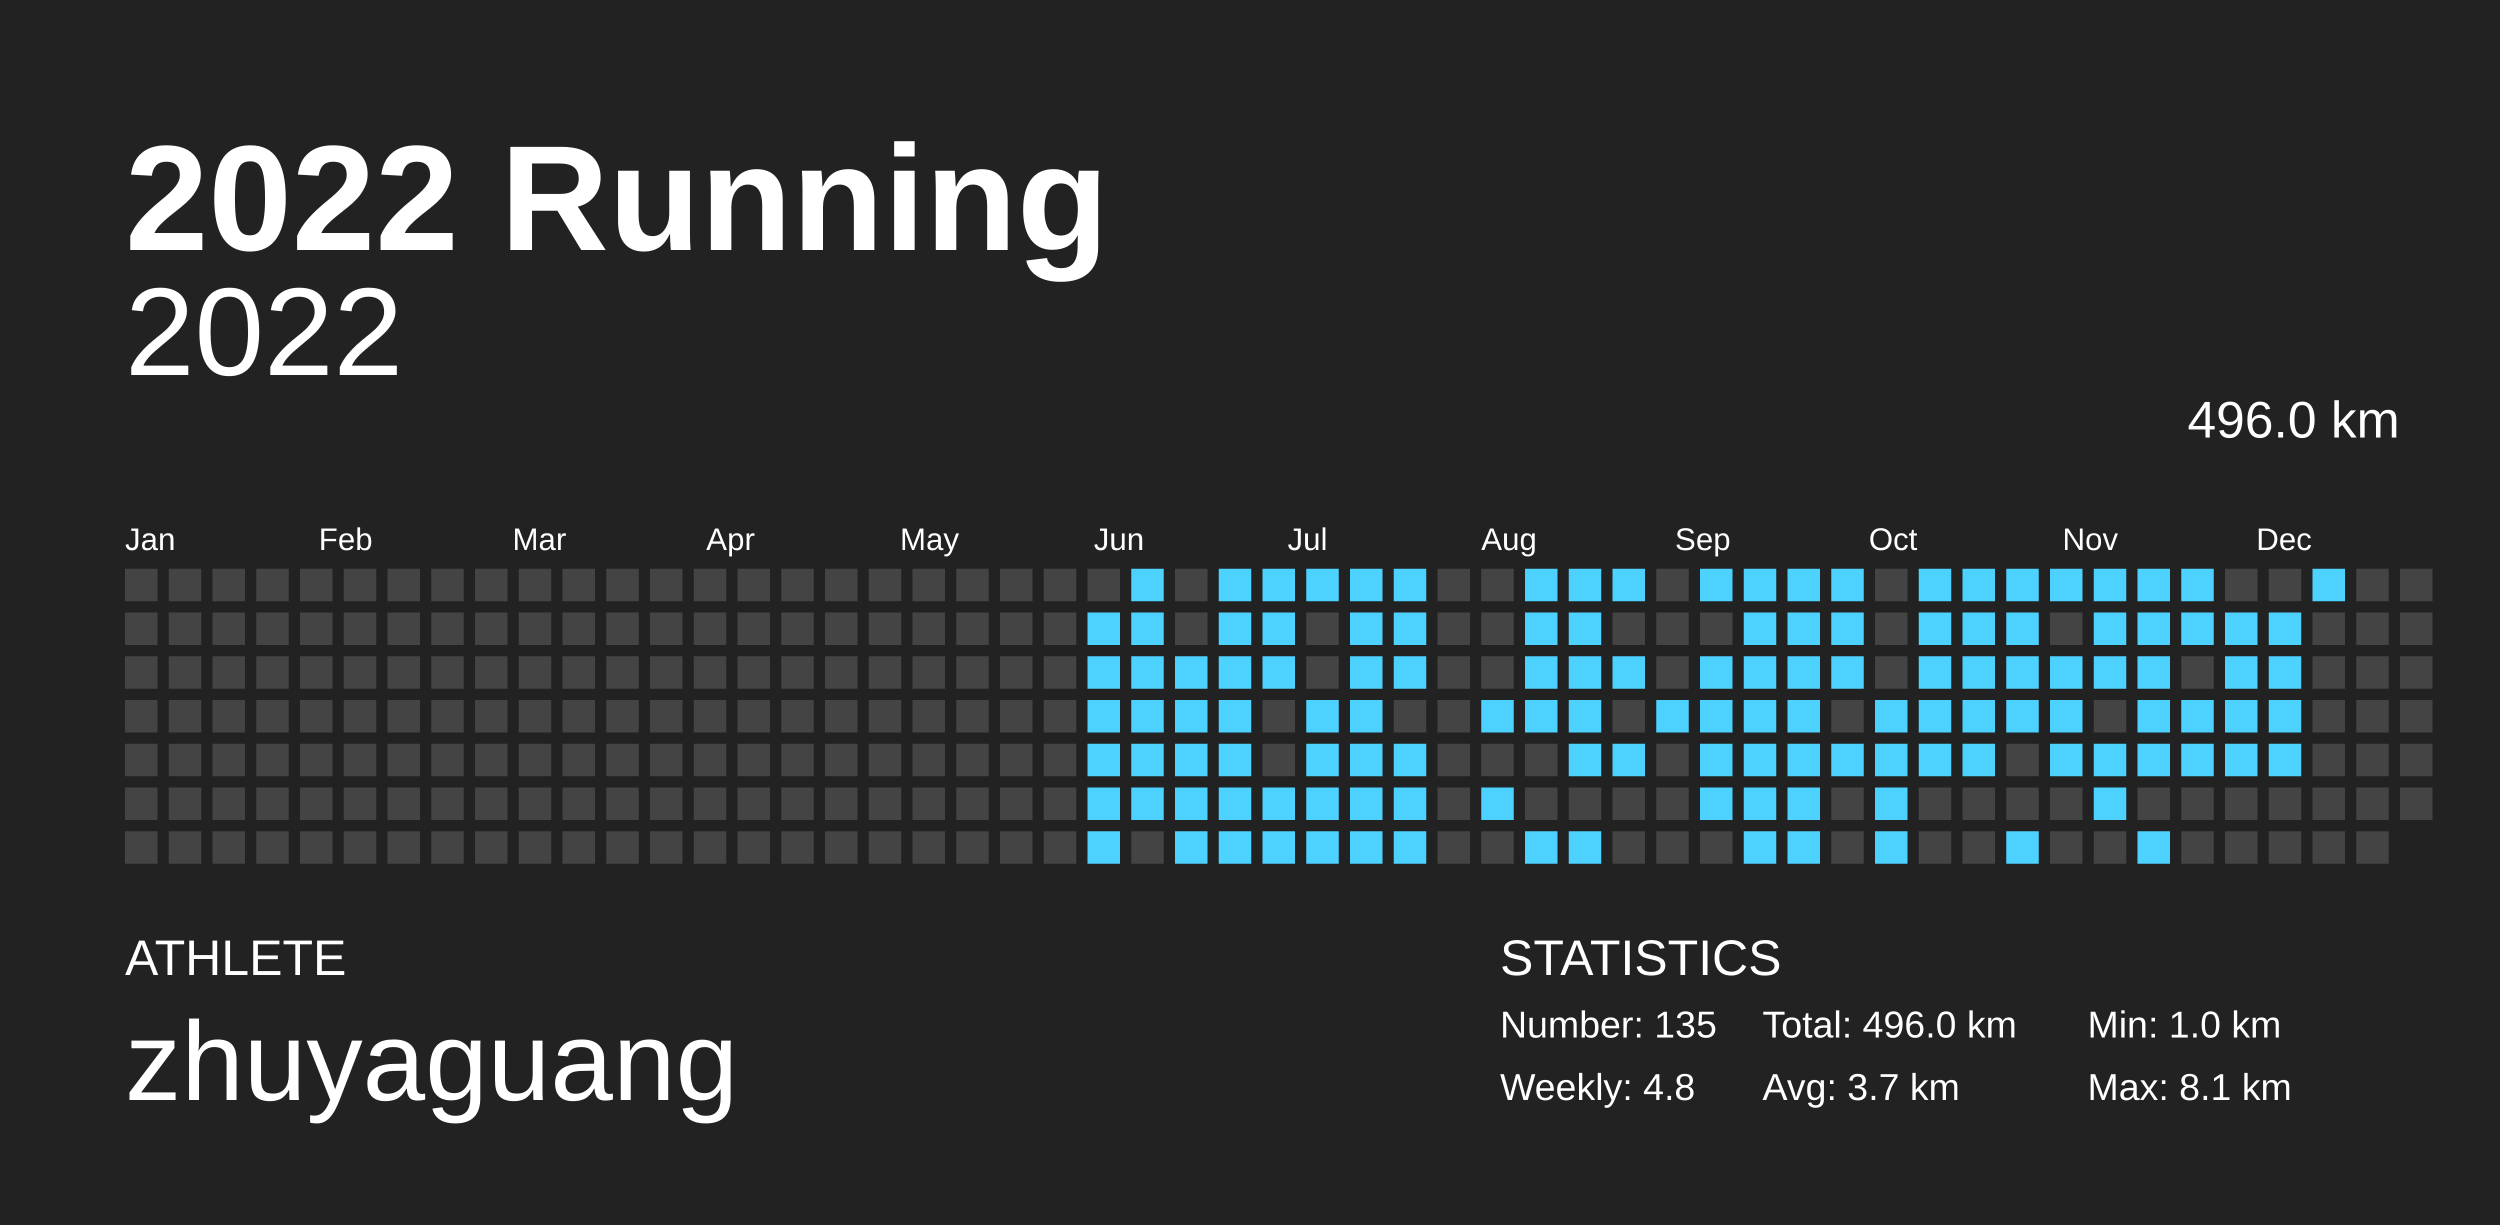
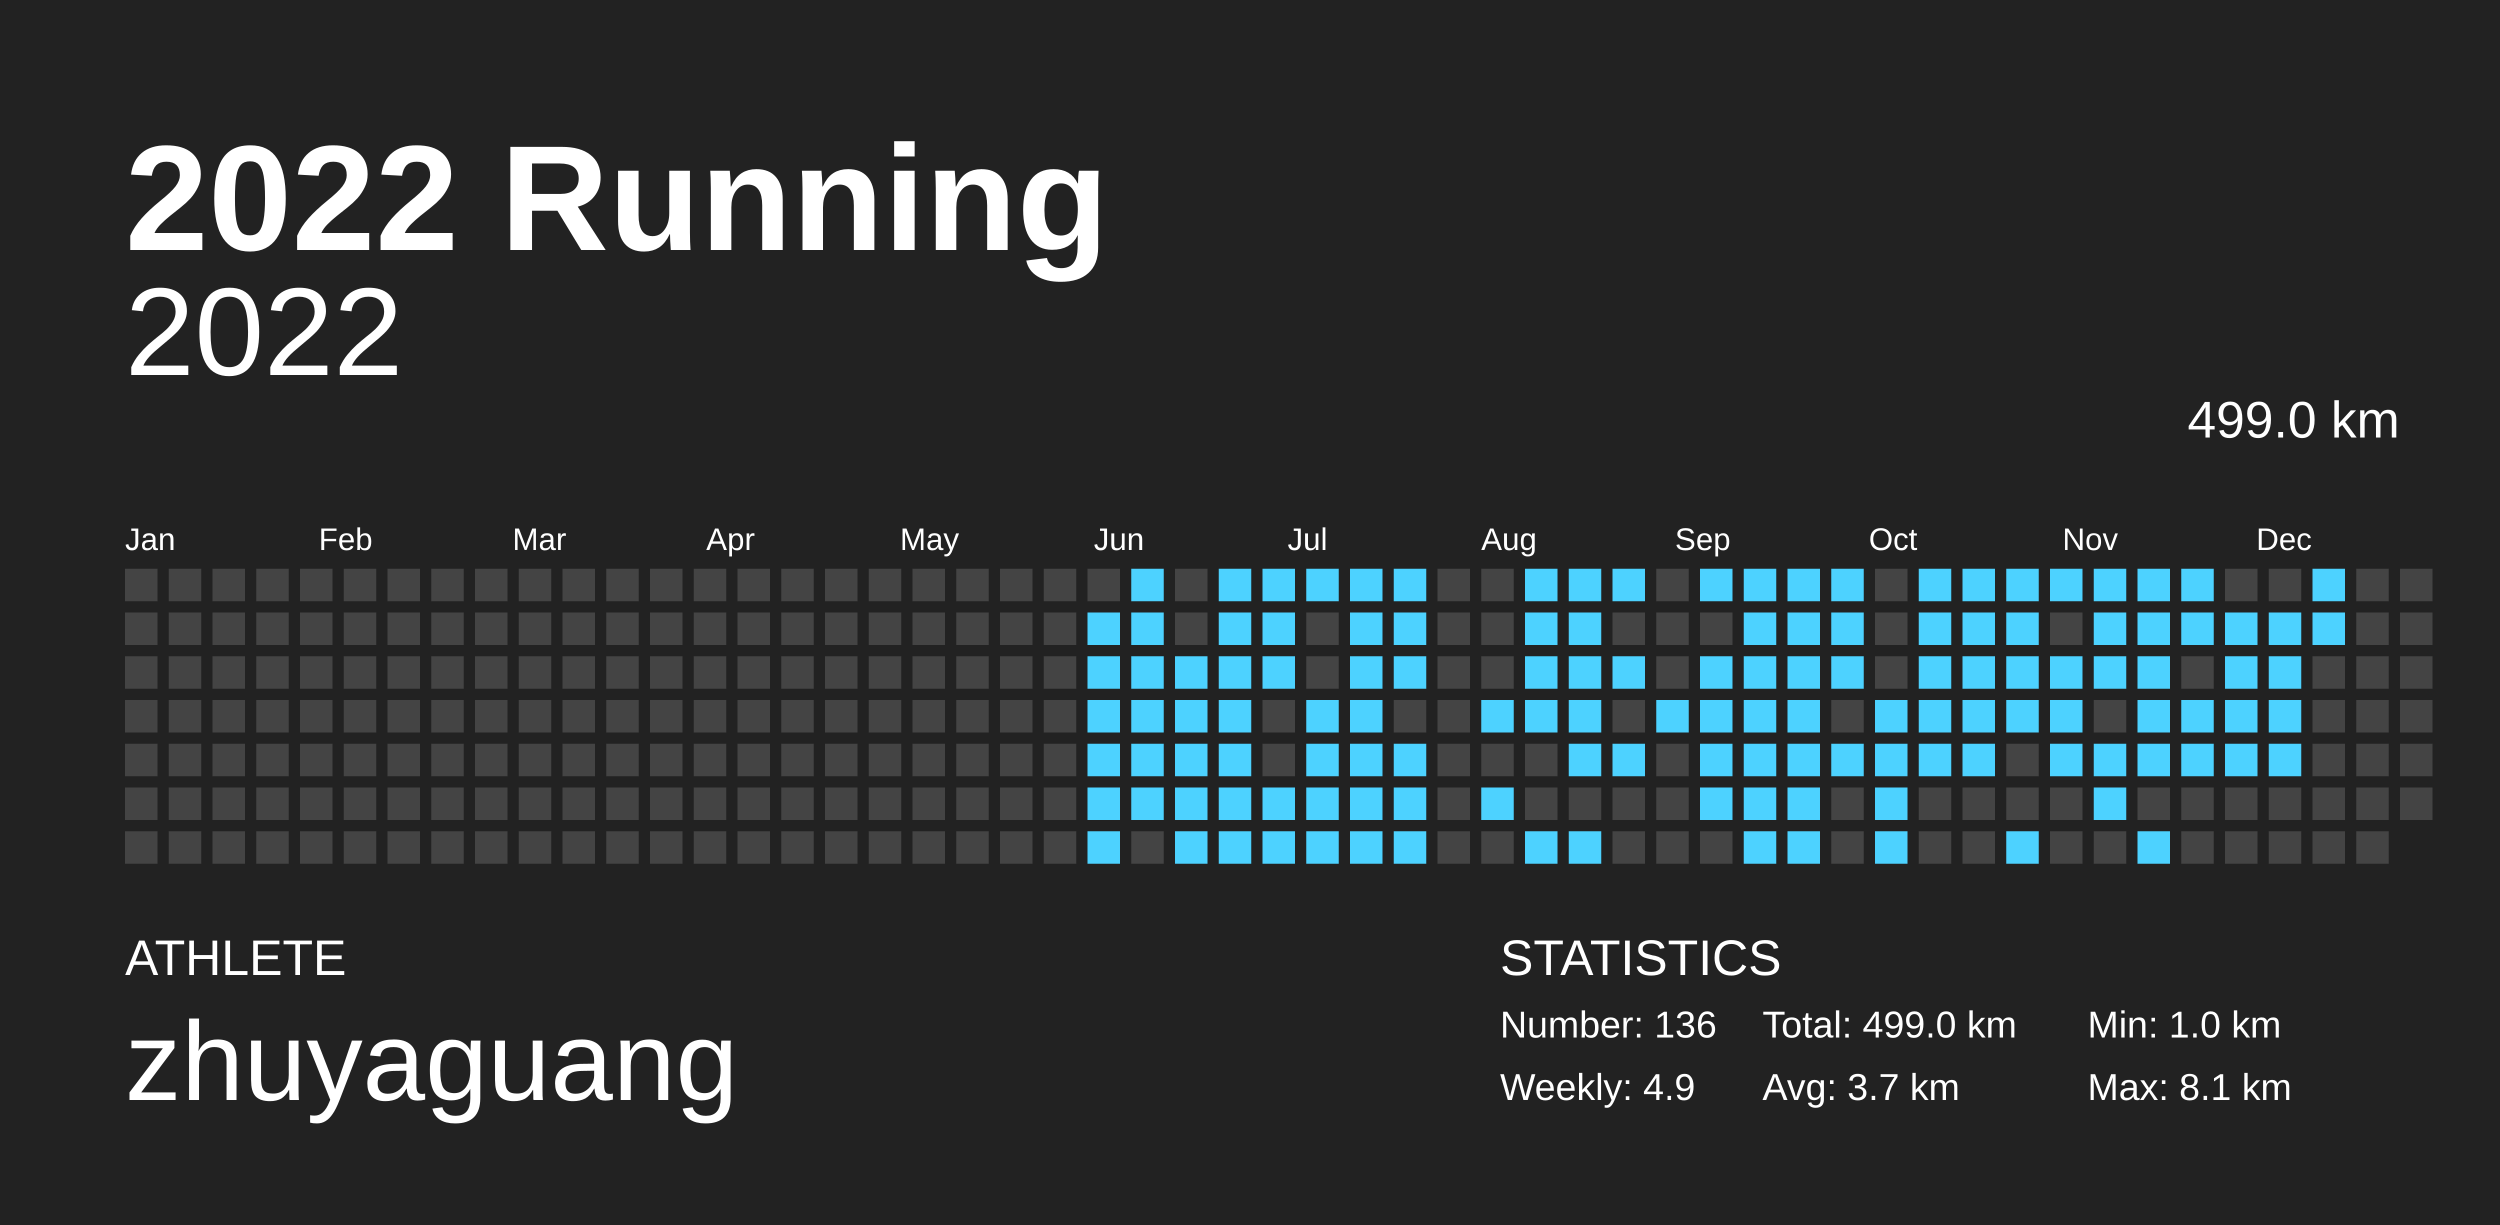
<svg xmlns="http://www.w3.org/2000/svg" baseProfile="full" height="98mm" version="1.1" viewBox="0,0,200,98" width="200mm">
  <defs />
  <rect fill="#222222" height="98" width="200" x="0" y="0" />
  <text fill="#FFFFFF" style="font-size:12px; font-family:Arial; font-weight:bold;" x="10" y="20">2022 Running</text>
  <text fill="#FFFFFF" style="font-size:4px; font-family:Arial" x="10" y="78">ATHLETE</text>
  <text fill="#FFFFFF" style="font-size:9px; font-family:Arial" x="10" y="88">zhuyaguang</text>
  <text fill="#FFFFFF" style="font-size:4px; font-family:Arial" x="120" y="78">STATISTICS</text>
-   <text fill="#FFFFFF" style="font-size:3px; font-family:Arial" x="120" y="83">Number: 135</text>
-   <text fill="#FFFFFF" style="font-size:3px; font-family:Arial" x="120" y="88">Weekly: 4.8</text>
-   <text fill="#FFFFFF" style="font-size:3px; font-family:Arial" x="141" y="83">Total: 496.0 km</text>
+   <text fill="#FFFFFF" style="font-size:3px; font-family:Arial" x="120" y="83">Number: 136</text>
+   <text fill="#FFFFFF" style="font-size:3px; font-family:Arial" x="120" y="88">Weekly: 4.9</text>
+   <text fill="#FFFFFF" style="font-size:3px; font-family:Arial" x="141" y="83">Total: 499.0 km</text>
  <text fill="#FFFFFF" style="font-size:3px; font-family:Arial" x="141" y="88">Avg: 3.7 km</text>
  <text fill="#FFFFFF" style="font-size:3px; font-family:Arial" x="167" y="83">Min: 1.0 km</text>
  <text fill="#FFFFFF" style="font-size:3px; font-family:Arial" x="167" y="88">Max: 8.1 km</text>
  <text alignment-baseline="hanging" fill="#FFFFFF" style="font-size:10.0px; font-family:Arial;" x="10" y="30">2022</text>
-   <text alignment-baseline="hanging" fill="#FFFFFF" style="font-size:4.125px; font-family:Arial;" x="175" y="35">496.0 km</text>
+   <text alignment-baseline="hanging" fill="#FFFFFF" style="font-size:4.125px; font-family:Arial;" x="175" y="35">499.0 km</text>
  <text fill="#FFFFFF" style="font-size:2.5px; font-family:Arial" x="10.0" y="44">Jan</text>
  <text fill="#FFFFFF" style="font-size:2.5px; font-family:Arial" x="25.5" y="44">Feb</text>
  <text fill="#FFFFFF" style="font-size:2.5px; font-family:Arial" x="41.0" y="44">Mar</text>
  <text fill="#FFFFFF" style="font-size:2.5px; font-family:Arial" x="56.5" y="44">Apr</text>
  <text fill="#FFFFFF" style="font-size:2.5px; font-family:Arial" x="72.0" y="44">May</text>
  <text fill="#FFFFFF" style="font-size:2.5px; font-family:Arial" x="87.5" y="44">Jun</text>
  <text fill="#FFFFFF" style="font-size:2.5px; font-family:Arial" x="103.0" y="44">Jul</text>
  <text fill="#FFFFFF" style="font-size:2.5px; font-family:Arial" x="118.5" y="44">Aug</text>
  <text fill="#FFFFFF" style="font-size:2.5px; font-family:Arial" x="134.0" y="44">Sep</text>
  <text fill="#FFFFFF" style="font-size:2.5px; font-family:Arial" x="149.5" y="44">Oct</text>
  <text fill="#FFFFFF" style="font-size:2.5px; font-family:Arial" x="165.0" y="44">Nov</text>
  <text fill="#FFFFFF" style="font-size:2.5px; font-family:Arial" x="180.5" y="44">Dec</text>
  <rect fill="#444444" height="2.6" width="2.6" x="10.0" y="45.5" />
  <rect fill="#444444" height="2.6" width="2.6" x="10.0" y="49.0" />
  <rect fill="#444444" height="2.6" width="2.6" x="10.0" y="52.5" />
  <rect fill="#444444" height="2.6" width="2.6" x="10.0" y="56.0" />
  <rect fill="#444444" height="2.6" width="2.6" x="10.0" y="59.5" />
  <rect fill="#444444" height="2.6" width="2.6" x="10.0" y="63.0" />
  <rect fill="#444444" height="2.6" width="2.6" x="10.0" y="66.5" />
  <rect fill="#444444" height="2.6" width="2.6" x="13.5" y="45.5" />
  <rect fill="#444444" height="2.6" width="2.6" x="13.5" y="49.0" />
  <rect fill="#444444" height="2.6" width="2.6" x="13.5" y="52.5" />
  <rect fill="#444444" height="2.6" width="2.6" x="13.5" y="56.0" />
  <rect fill="#444444" height="2.6" width="2.6" x="13.5" y="59.5" />
  <rect fill="#444444" height="2.6" width="2.6" x="13.5" y="63.0" />
  <rect fill="#444444" height="2.6" width="2.6" x="13.5" y="66.5" />
  <rect fill="#444444" height="2.6" width="2.6" x="17.0" y="45.5" />
  <rect fill="#444444" height="2.6" width="2.6" x="17.0" y="49.0" />
  <rect fill="#444444" height="2.6" width="2.6" x="17.0" y="52.5" />
  <rect fill="#444444" height="2.6" width="2.6" x="17.0" y="56.0" />
  <rect fill="#444444" height="2.6" width="2.6" x="17.0" y="59.5" />
  <rect fill="#444444" height="2.6" width="2.6" x="17.0" y="63.0" />
  <rect fill="#444444" height="2.6" width="2.6" x="17.0" y="66.5" />
  <rect fill="#444444" height="2.6" width="2.6" x="20.5" y="45.5" />
  <rect fill="#444444" height="2.6" width="2.6" x="20.5" y="49.0" />
  <rect fill="#444444" height="2.6" width="2.6" x="20.5" y="52.5" />
  <rect fill="#444444" height="2.6" width="2.6" x="20.5" y="56.0" />
  <rect fill="#444444" height="2.6" width="2.6" x="20.5" y="59.5" />
  <rect fill="#444444" height="2.6" width="2.6" x="20.5" y="63.0" />
  <rect fill="#444444" height="2.6" width="2.6" x="20.5" y="66.5" />
  <rect fill="#444444" height="2.6" width="2.6" x="24.0" y="45.5" />
  <rect fill="#444444" height="2.6" width="2.6" x="24.0" y="49.0" />
  <rect fill="#444444" height="2.6" width="2.6" x="24.0" y="52.5" />
  <rect fill="#444444" height="2.6" width="2.6" x="24.0" y="56.0" />
  <rect fill="#444444" height="2.6" width="2.6" x="24.0" y="59.5" />
  <rect fill="#444444" height="2.6" width="2.6" x="24.0" y="63.0" />
  <rect fill="#444444" height="2.6" width="2.6" x="24.0" y="66.5" />
  <rect fill="#444444" height="2.6" width="2.6" x="27.5" y="45.5" />
  <rect fill="#444444" height="2.6" width="2.6" x="27.5" y="49.0" />
  <rect fill="#444444" height="2.6" width="2.6" x="27.5" y="52.5" />
  <rect fill="#444444" height="2.6" width="2.6" x="27.5" y="56.0" />
  <rect fill="#444444" height="2.6" width="2.6" x="27.5" y="59.5" />
  <rect fill="#444444" height="2.6" width="2.6" x="27.5" y="63.0" />
  <rect fill="#444444" height="2.6" width="2.6" x="27.5" y="66.5" />
  <rect fill="#444444" height="2.6" width="2.6" x="31.0" y="45.5" />
  <rect fill="#444444" height="2.6" width="2.6" x="31.0" y="49.0" />
  <rect fill="#444444" height="2.6" width="2.6" x="31.0" y="52.5" />
  <rect fill="#444444" height="2.6" width="2.6" x="31.0" y="56.0" />
  <rect fill="#444444" height="2.6" width="2.6" x="31.0" y="59.5" />
  <rect fill="#444444" height="2.6" width="2.6" x="31.0" y="63.0" />
  <rect fill="#444444" height="2.6" width="2.6" x="31.0" y="66.5" />
  <rect fill="#444444" height="2.6" width="2.6" x="34.5" y="45.5" />
  <rect fill="#444444" height="2.6" width="2.6" x="34.5" y="49.0" />
  <rect fill="#444444" height="2.6" width="2.6" x="34.5" y="52.5" />
  <rect fill="#444444" height="2.6" width="2.6" x="34.5" y="56.0" />
  <rect fill="#444444" height="2.6" width="2.6" x="34.5" y="59.5" />
  <rect fill="#444444" height="2.6" width="2.6" x="34.5" y="63.0" />
  <rect fill="#444444" height="2.6" width="2.6" x="34.5" y="66.5" />
  <rect fill="#444444" height="2.6" width="2.6" x="38.0" y="45.5" />
  <rect fill="#444444" height="2.6" width="2.6" x="38.0" y="49.0" />
  <rect fill="#444444" height="2.6" width="2.6" x="38.0" y="52.5" />
  <rect fill="#444444" height="2.6" width="2.6" x="38.0" y="56.0" />
  <rect fill="#444444" height="2.6" width="2.6" x="38.0" y="59.5" />
  <rect fill="#444444" height="2.6" width="2.6" x="38.0" y="63.0" />
  <rect fill="#444444" height="2.6" width="2.6" x="38.0" y="66.5" />
  <rect fill="#444444" height="2.6" width="2.6" x="41.5" y="45.5" />
  <rect fill="#444444" height="2.6" width="2.6" x="41.5" y="49.0" />
  <rect fill="#444444" height="2.6" width="2.6" x="41.5" y="52.5" />
  <rect fill="#444444" height="2.6" width="2.6" x="41.5" y="56.0" />
  <rect fill="#444444" height="2.6" width="2.6" x="41.5" y="59.5" />
  <rect fill="#444444" height="2.6" width="2.6" x="41.5" y="63.0" />
  <rect fill="#444444" height="2.6" width="2.6" x="41.5" y="66.5" />
  <rect fill="#444444" height="2.6" width="2.6" x="45.0" y="45.5" />
  <rect fill="#444444" height="2.6" width="2.6" x="45.0" y="49.0" />
  <rect fill="#444444" height="2.6" width="2.6" x="45.0" y="52.5" />
  <rect fill="#444444" height="2.6" width="2.6" x="45.0" y="56.0" />
  <rect fill="#444444" height="2.6" width="2.6" x="45.0" y="59.5" />
  <rect fill="#444444" height="2.6" width="2.6" x="45.0" y="63.0" />
  <rect fill="#444444" height="2.6" width="2.6" x="45.0" y="66.5" />
  <rect fill="#444444" height="2.6" width="2.6" x="48.5" y="45.5" />
  <rect fill="#444444" height="2.6" width="2.6" x="48.5" y="49.0" />
  <rect fill="#444444" height="2.6" width="2.6" x="48.5" y="52.5" />
  <rect fill="#444444" height="2.6" width="2.6" x="48.5" y="56.0" />
  <rect fill="#444444" height="2.6" width="2.6" x="48.5" y="59.5" />
  <rect fill="#444444" height="2.6" width="2.6" x="48.5" y="63.0" />
  <rect fill="#444444" height="2.6" width="2.6" x="48.5" y="66.5" />
  <rect fill="#444444" height="2.6" width="2.6" x="52.0" y="45.5" />
  <rect fill="#444444" height="2.6" width="2.6" x="52.0" y="49.0" />
  <rect fill="#444444" height="2.6" width="2.6" x="52.0" y="52.5" />
  <rect fill="#444444" height="2.6" width="2.6" x="52.0" y="56.0" />
  <rect fill="#444444" height="2.6" width="2.6" x="52.0" y="59.5" />
  <rect fill="#444444" height="2.6" width="2.6" x="52.0" y="63.0" />
  <rect fill="#444444" height="2.6" width="2.6" x="52.0" y="66.5" />
  <rect fill="#444444" height="2.6" width="2.6" x="55.5" y="45.5" />
  <rect fill="#444444" height="2.6" width="2.6" x="55.5" y="49.0" />
  <rect fill="#444444" height="2.6" width="2.6" x="55.5" y="52.5" />
  <rect fill="#444444" height="2.6" width="2.6" x="55.5" y="56.0" />
  <rect fill="#444444" height="2.6" width="2.6" x="55.5" y="59.5" />
  <rect fill="#444444" height="2.6" width="2.6" x="55.5" y="63.0" />
  <rect fill="#444444" height="2.6" width="2.6" x="55.5" y="66.5" />
  <rect fill="#444444" height="2.6" width="2.6" x="59.0" y="45.5" />
  <rect fill="#444444" height="2.6" width="2.6" x="59.0" y="49.0" />
  <rect fill="#444444" height="2.6" width="2.6" x="59.0" y="52.5" />
  <rect fill="#444444" height="2.6" width="2.6" x="59.0" y="56.0" />
  <rect fill="#444444" height="2.6" width="2.6" x="59.0" y="59.5" />
  <rect fill="#444444" height="2.6" width="2.6" x="59.0" y="63.0" />
  <rect fill="#444444" height="2.6" width="2.6" x="59.0" y="66.5" />
  <rect fill="#444444" height="2.6" width="2.6" x="62.5" y="45.5" />
  <rect fill="#444444" height="2.6" width="2.6" x="62.5" y="49.0" />
  <rect fill="#444444" height="2.6" width="2.6" x="62.5" y="52.5" />
  <rect fill="#444444" height="2.6" width="2.6" x="62.5" y="56.0" />
  <rect fill="#444444" height="2.6" width="2.6" x="62.5" y="59.5" />
  <rect fill="#444444" height="2.6" width="2.6" x="62.5" y="63.0" />
  <rect fill="#444444" height="2.6" width="2.6" x="62.5" y="66.5" />
  <rect fill="#444444" height="2.6" width="2.6" x="66.0" y="45.5" />
  <rect fill="#444444" height="2.6" width="2.6" x="66.0" y="49.0" />
  <rect fill="#444444" height="2.6" width="2.6" x="66.0" y="52.5" />
  <rect fill="#444444" height="2.6" width="2.6" x="66.0" y="56.0" />
  <rect fill="#444444" height="2.6" width="2.6" x="66.0" y="59.5" />
  <rect fill="#444444" height="2.6" width="2.6" x="66.0" y="63.0" />
  <rect fill="#444444" height="2.6" width="2.6" x="66.0" y="66.5" />
  <rect fill="#444444" height="2.6" width="2.6" x="69.5" y="45.5" />
  <rect fill="#444444" height="2.6" width="2.6" x="69.5" y="49.0" />
  <rect fill="#444444" height="2.6" width="2.6" x="69.5" y="52.5" />
  <rect fill="#444444" height="2.6" width="2.6" x="69.5" y="56.0" />
  <rect fill="#444444" height="2.6" width="2.6" x="69.5" y="59.5" />
  <rect fill="#444444" height="2.6" width="2.6" x="69.5" y="63.0" />
  <rect fill="#444444" height="2.6" width="2.6" x="69.5" y="66.5" />
  <rect fill="#444444" height="2.6" width="2.6" x="73.0" y="45.5" />
  <rect fill="#444444" height="2.6" width="2.6" x="73.0" y="49.0" />
  <rect fill="#444444" height="2.6" width="2.6" x="73.0" y="52.5" />
  <rect fill="#444444" height="2.6" width="2.6" x="73.0" y="56.0" />
  <rect fill="#444444" height="2.6" width="2.6" x="73.0" y="59.5" />
  <rect fill="#444444" height="2.6" width="2.6" x="73.0" y="63.0" />
  <rect fill="#444444" height="2.6" width="2.6" x="73.0" y="66.5" />
  <rect fill="#444444" height="2.6" width="2.6" x="76.5" y="45.5" />
  <rect fill="#444444" height="2.6" width="2.6" x="76.5" y="49.0" />
  <rect fill="#444444" height="2.6" width="2.6" x="76.5" y="52.5" />
  <rect fill="#444444" height="2.6" width="2.6" x="76.5" y="56.0" />
  <rect fill="#444444" height="2.6" width="2.6" x="76.5" y="59.5" />
  <rect fill="#444444" height="2.6" width="2.6" x="76.5" y="63.0" />
  <rect fill="#444444" height="2.6" width="2.6" x="76.5" y="66.5" />
  <rect fill="#444444" height="2.6" width="2.6" x="80.0" y="45.5" />
  <rect fill="#444444" height="2.6" width="2.6" x="80.0" y="49.0" />
  <rect fill="#444444" height="2.6" width="2.6" x="80.0" y="52.5" />
  <rect fill="#444444" height="2.6" width="2.6" x="80.0" y="56.0" />
  <rect fill="#444444" height="2.6" width="2.6" x="80.0" y="59.5" />
  <rect fill="#444444" height="2.6" width="2.6" x="80.0" y="63.0" />
  <rect fill="#444444" height="2.6" width="2.6" x="80.0" y="66.5" />
  <rect fill="#444444" height="2.6" width="2.6" x="83.5" y="45.5" />
  <rect fill="#444444" height="2.6" width="2.6" x="83.5" y="49.0" />
  <rect fill="#444444" height="2.6" width="2.6" x="83.5" y="52.5" />
  <rect fill="#444444" height="2.6" width="2.6" x="83.5" y="56.0" />
  <rect fill="#444444" height="2.6" width="2.6" x="83.5" y="59.5" />
  <rect fill="#444444" height="2.6" width="2.6" x="83.5" y="63.0" />
  <rect fill="#444444" height="2.6" width="2.6" x="83.5" y="66.5" />
  <rect fill="#444444" height="2.6" width="2.6" x="87.0" y="45.5" />
  <rect fill="#4dd2ff" height="2.6" width="2.6" x="87.0" y="49.0" />
  <rect fill="#4dd2ff" height="2.6" width="2.6" x="87.0" y="52.5" />
  <rect fill="#4dd2ff" height="2.6" width="2.6" x="87.0" y="56.0" />
  <rect fill="#4dd2ff" height="2.6" width="2.6" x="87.0" y="59.5" />
  <rect fill="#4dd2ff" height="2.6" width="2.6" x="87.0" y="63.0" />
  <rect fill="#4dd2ff" height="2.6" width="2.6" x="87.0" y="66.5" />
  <rect fill="#4dd2ff" height="2.6" width="2.6" x="90.5" y="45.5" />
  <rect fill="#4dd2ff" height="2.6" width="2.6" x="90.5" y="49.0" />
  <rect fill="#4dd2ff" height="2.6" width="2.6" x="90.5" y="52.5" />
  <rect fill="#4dd2ff" height="2.6" width="2.6" x="90.5" y="56.0" />
  <rect fill="#4dd2ff" height="2.6" width="2.6" x="90.5" y="59.5" />
  <rect fill="#4dd2ff" height="2.6" width="2.6" x="90.5" y="63.0" />
  <rect fill="#444444" height="2.6" width="2.6" x="90.5" y="66.5" />
  <rect fill="#444444" height="2.6" width="2.6" x="94.0" y="45.5" />
  <rect fill="#444444" height="2.6" width="2.6" x="94.0" y="49.0" />
  <rect fill="#4dd2ff" height="2.6" width="2.6" x="94.0" y="52.5" />
  <rect fill="#4dd2ff" height="2.6" width="2.6" x="94.0" y="56.0" />
  <rect fill="#4dd2ff" height="2.6" width="2.6" x="94.0" y="59.5" />
  <rect fill="#4dd2ff" height="2.6" width="2.6" x="94.0" y="63.0" />
  <rect fill="#4dd2ff" height="2.6" width="2.6" x="94.0" y="66.5" />
  <rect fill="#4dd2ff" height="2.6" width="2.6" x="97.5" y="45.5" />
  <rect fill="#4dd2ff" height="2.6" width="2.6" x="97.5" y="49.0" />
  <rect fill="#4dd2ff" height="2.6" width="2.6" x="97.5" y="52.5" />
  <rect fill="#4dd2ff" height="2.6" width="2.6" x="97.5" y="56.0" />
  <rect fill="#4dd2ff" height="2.6" width="2.6" x="97.5" y="59.5" />
  <rect fill="#4dd2ff" height="2.6" width="2.6" x="97.5" y="63.0" />
  <rect fill="#4dd2ff" height="2.6" width="2.6" x="97.5" y="66.5" />
  <rect fill="#4dd2ff" height="2.6" width="2.6" x="101.0" y="45.5" />
  <rect fill="#4dd2ff" height="2.6" width="2.6" x="101.0" y="49.0" />
  <rect fill="#4dd2ff" height="2.6" width="2.6" x="101.0" y="52.5" />
  <rect fill="#444444" height="2.6" width="2.6" x="101.0" y="56.0" />
  <rect fill="#444444" height="2.6" width="2.6" x="101.0" y="59.5" />
  <rect fill="#4dd2ff" height="2.6" width="2.6" x="101.0" y="63.0" />
  <rect fill="#4dd2ff" height="2.6" width="2.6" x="101.0" y="66.5" />
  <rect fill="#4dd2ff" height="2.6" width="2.6" x="104.5" y="45.5" />
  <rect fill="#444444" height="2.6" width="2.6" x="104.5" y="49.0" />
  <rect fill="#444444" height="2.6" width="2.6" x="104.5" y="52.5" />
  <rect fill="#4dd2ff" height="2.6" width="2.6" x="104.5" y="56.0" />
  <rect fill="#4dd2ff" height="2.6" width="2.6" x="104.5" y="59.5" />
  <rect fill="#4dd2ff" height="2.6" width="2.6" x="104.5" y="63.0" />
  <rect fill="#4dd2ff" height="2.6" width="2.6" x="104.5" y="66.5" />
  <rect fill="#4dd2ff" height="2.6" width="2.6" x="108.0" y="45.5" />
  <rect fill="#4dd2ff" height="2.6" width="2.6" x="108.0" y="49.0" />
  <rect fill="#4dd2ff" height="2.6" width="2.6" x="108.0" y="52.5" />
  <rect fill="#4dd2ff" height="2.6" width="2.6" x="108.0" y="56.0" />
  <rect fill="#4dd2ff" height="2.6" width="2.6" x="108.0" y="59.5" />
  <rect fill="#4dd2ff" height="2.6" width="2.6" x="108.0" y="63.0" />
  <rect fill="#4dd2ff" height="2.6" width="2.6" x="108.0" y="66.5" />
  <rect fill="#4dd2ff" height="2.6" width="2.6" x="111.5" y="45.5" />
  <rect fill="#4dd2ff" height="2.6" width="2.6" x="111.5" y="49.0" />
  <rect fill="#4dd2ff" height="2.6" width="2.6" x="111.5" y="52.5" />
  <rect fill="#444444" height="2.6" width="2.6" x="111.5" y="56.0" />
  <rect fill="#4dd2ff" height="2.6" width="2.6" x="111.5" y="59.5" />
  <rect fill="#4dd2ff" height="2.6" width="2.6" x="111.5" y="63.0" />
  <rect fill="#4dd2ff" height="2.6" width="2.6" x="111.5" y="66.5" />
  <rect fill="#444444" height="2.6" width="2.6" x="115.0" y="45.5" />
  <rect fill="#444444" height="2.6" width="2.6" x="115.0" y="49.0" />
  <rect fill="#444444" height="2.6" width="2.6" x="115.0" y="52.5" />
  <rect fill="#444444" height="2.6" width="2.6" x="115.0" y="56.0" />
  <rect fill="#444444" height="2.6" width="2.6" x="115.0" y="59.5" />
  <rect fill="#444444" height="2.6" width="2.6" x="115.0" y="63.0" />
  <rect fill="#444444" height="2.6" width="2.6" x="115.0" y="66.5" />
  <rect fill="#444444" height="2.6" width="2.6" x="118.5" y="45.5" />
  <rect fill="#444444" height="2.6" width="2.6" x="118.5" y="49.0" />
  <rect fill="#444444" height="2.6" width="2.6" x="118.5" y="52.5" />
  <rect fill="#4dd2ff" height="2.6" width="2.6" x="118.5" y="56.0" />
  <rect fill="#444444" height="2.6" width="2.6" x="118.5" y="59.5" />
  <rect fill="#4dd2ff" height="2.6" width="2.6" x="118.5" y="63.0" />
  <rect fill="#444444" height="2.6" width="2.6" x="118.5" y="66.5" />
  <rect fill="#4dd2ff" height="2.6" width="2.6" x="122.0" y="45.5" />
  <rect fill="#4dd2ff" height="2.6" width="2.6" x="122.0" y="49.0" />
  <rect fill="#4dd2ff" height="2.6" width="2.6" x="122.0" y="52.5" />
  <rect fill="#4dd2ff" height="2.6" width="2.6" x="122.0" y="56.0" />
  <rect fill="#444444" height="2.6" width="2.6" x="122.0" y="59.5" />
  <rect fill="#444444" height="2.6" width="2.6" x="122.0" y="63.0" />
  <rect fill="#4dd2ff" height="2.6" width="2.6" x="122.0" y="66.5" />
  <rect fill="#4dd2ff" height="2.6" width="2.6" x="125.5" y="45.5" />
  <rect fill="#4dd2ff" height="2.6" width="2.6" x="125.5" y="49.0" />
  <rect fill="#4dd2ff" height="2.6" width="2.6" x="125.5" y="52.5" />
  <rect fill="#4dd2ff" height="2.6" width="2.6" x="125.5" y="56.0" />
  <rect fill="#4dd2ff" height="2.6" width="2.6" x="125.5" y="59.5" />
  <rect fill="#444444" height="2.6" width="2.6" x="125.5" y="63.0" />
  <rect fill="#4dd2ff" height="2.6" width="2.6" x="125.5" y="66.5" />
  <rect fill="#4dd2ff" height="2.6" width="2.6" x="129.0" y="45.5" />
  <rect fill="#444444" height="2.6" width="2.6" x="129.0" y="49.0" />
  <rect fill="#4dd2ff" height="2.6" width="2.6" x="129.0" y="52.5" />
  <rect fill="#444444" height="2.6" width="2.6" x="129.0" y="56.0" />
  <rect fill="#4dd2ff" height="2.6" width="2.6" x="129.0" y="59.5" />
  <rect fill="#444444" height="2.6" width="2.6" x="129.0" y="63.0" />
  <rect fill="#444444" height="2.6" width="2.6" x="129.0" y="66.5" />
  <rect fill="#444444" height="2.6" width="2.6" x="132.5" y="45.5" />
  <rect fill="#444444" height="2.6" width="2.6" x="132.5" y="49.0" />
  <rect fill="#444444" height="2.6" width="2.6" x="132.5" y="52.5" />
  <rect fill="#4dd2ff" height="2.6" width="2.6" x="132.5" y="56.0" />
  <rect fill="#444444" height="2.6" width="2.6" x="132.5" y="59.5" />
  <rect fill="#444444" height="2.6" width="2.6" x="132.5" y="63.0" />
  <rect fill="#444444" height="2.6" width="2.6" x="132.5" y="66.5" />
  <rect fill="#4dd2ff" height="2.6" width="2.6" x="136.0" y="45.5" />
  <rect fill="#444444" height="2.6" width="2.6" x="136.0" y="49.0" />
  <rect fill="#4dd2ff" height="2.6" width="2.6" x="136.0" y="52.5" />
  <rect fill="#4dd2ff" height="2.6" width="2.6" x="136.0" y="56.0" />
  <rect fill="#4dd2ff" height="2.6" width="2.6" x="136.0" y="59.5" />
  <rect fill="#4dd2ff" height="2.6" width="2.6" x="136.0" y="63.0" />
  <rect fill="#444444" height="2.6" width="2.6" x="136.0" y="66.5" />
  <rect fill="#4dd2ff" height="2.6" width="2.6" x="139.5" y="45.5" />
  <rect fill="#4dd2ff" height="2.6" width="2.6" x="139.5" y="49.0" />
  <rect fill="#4dd2ff" height="2.6" width="2.6" x="139.5" y="52.5" />
  <rect fill="#4dd2ff" height="2.6" width="2.6" x="139.5" y="56.0" />
  <rect fill="#4dd2ff" height="2.6" width="2.6" x="139.5" y="59.5" />
  <rect fill="#4dd2ff" height="2.6" width="2.6" x="139.5" y="63.0" />
  <rect fill="#4dd2ff" height="2.6" width="2.6" x="139.5" y="66.5" />
  <rect fill="#4dd2ff" height="2.6" width="2.6" x="143.0" y="45.5" />
  <rect fill="#4dd2ff" height="2.6" width="2.6" x="143.0" y="49.0" />
  <rect fill="#4dd2ff" height="2.6" width="2.6" x="143.0" y="52.5" />
  <rect fill="#4dd2ff" height="2.6" width="2.6" x="143.0" y="56.0" />
  <rect fill="#4dd2ff" height="2.6" width="2.6" x="143.0" y="59.5" />
  <rect fill="#4dd2ff" height="2.6" width="2.6" x="143.0" y="63.0" />
  <rect fill="#4dd2ff" height="2.6" width="2.6" x="143.0" y="66.5" />
  <rect fill="#4dd2ff" height="2.6" width="2.6" x="146.5" y="45.5" />
  <rect fill="#4dd2ff" height="2.6" width="2.6" x="146.5" y="49.0" />
  <rect fill="#4dd2ff" height="2.6" width="2.6" x="146.5" y="52.5" />
  <rect fill="#444444" height="2.6" width="2.6" x="146.5" y="56.0" />
  <rect fill="#4dd2ff" height="2.6" width="2.6" x="146.5" y="59.5" />
  <rect fill="#444444" height="2.6" width="2.6" x="146.5" y="63.0" />
  <rect fill="#444444" height="2.6" width="2.6" x="146.5" y="66.5" />
  <rect fill="#444444" height="2.6" width="2.6" x="150.0" y="45.5" />
  <rect fill="#444444" height="2.6" width="2.6" x="150.0" y="49.0" />
  <rect fill="#444444" height="2.6" width="2.6" x="150.0" y="52.5" />
  <rect fill="#4dd2ff" height="2.6" width="2.6" x="150.0" y="56.0" />
  <rect fill="#4dd2ff" height="2.6" width="2.6" x="150.0" y="59.5" />
  <rect fill="#4dd2ff" height="2.6" width="2.6" x="150.0" y="63.0" />
  <rect fill="#4dd2ff" height="2.6" width="2.6" x="150.0" y="66.5" />
  <rect fill="#4dd2ff" height="2.6" width="2.6" x="153.5" y="45.5" />
  <rect fill="#4dd2ff" height="2.6" width="2.6" x="153.5" y="49.0" />
  <rect fill="#4dd2ff" height="2.6" width="2.6" x="153.5" y="52.5" />
  <rect fill="#4dd2ff" height="2.6" width="2.6" x="153.5" y="56.0" />
  <rect fill="#4dd2ff" height="2.6" width="2.6" x="153.5" y="59.5" />
  <rect fill="#444444" height="2.6" width="2.6" x="153.5" y="63.0" />
  <rect fill="#444444" height="2.6" width="2.6" x="153.5" y="66.5" />
  <rect fill="#4dd2ff" height="2.6" width="2.6" x="157.0" y="45.5" />
  <rect fill="#4dd2ff" height="2.6" width="2.6" x="157.0" y="49.0" />
  <rect fill="#4dd2ff" height="2.6" width="2.6" x="157.0" y="52.5" />
  <rect fill="#4dd2ff" height="2.6" width="2.6" x="157.0" y="56.0" />
  <rect fill="#4dd2ff" height="2.6" width="2.6" x="157.0" y="59.5" />
  <rect fill="#444444" height="2.6" width="2.6" x="157.0" y="63.0" />
  <rect fill="#444444" height="2.6" width="2.6" x="157.0" y="66.5" />
  <rect fill="#4dd2ff" height="2.6" width="2.6" x="160.5" y="45.5" />
  <rect fill="#4dd2ff" height="2.6" width="2.6" x="160.5" y="49.0" />
  <rect fill="#4dd2ff" height="2.6" width="2.6" x="160.5" y="52.5" />
  <rect fill="#4dd2ff" height="2.6" width="2.6" x="160.5" y="56.0" />
  <rect fill="#444444" height="2.6" width="2.6" x="160.5" y="59.5" />
  <rect fill="#444444" height="2.6" width="2.6" x="160.5" y="63.0" />
  <rect fill="#4dd2ff" height="2.6" width="2.6" x="160.5" y="66.5" />
  <rect fill="#4dd2ff" height="2.6" width="2.6" x="164.0" y="45.5" />
  <rect fill="#444444" height="2.6" width="2.6" x="164.0" y="49.0" />
  <rect fill="#4dd2ff" height="2.6" width="2.6" x="164.0" y="52.5" />
  <rect fill="#4dd2ff" height="2.6" width="2.6" x="164.0" y="56.0" />
  <rect fill="#4dd2ff" height="2.6" width="2.6" x="164.0" y="59.5" />
  <rect fill="#444444" height="2.6" width="2.6" x="164.0" y="63.0" />
  <rect fill="#444444" height="2.6" width="2.6" x="164.0" y="66.5" />
  <rect fill="#4dd2ff" height="2.6" width="2.6" x="167.5" y="45.5" />
  <rect fill="#4dd2ff" height="2.6" width="2.6" x="167.5" y="49.0" />
  <rect fill="#4dd2ff" height="2.6" width="2.6" x="167.5" y="52.5" />
  <rect fill="#444444" height="2.6" width="2.6" x="167.5" y="56.0" />
  <rect fill="#4dd2ff" height="2.6" width="2.6" x="167.5" y="59.5" />
  <rect fill="#4dd2ff" height="2.6" width="2.6" x="167.5" y="63.0" />
  <rect fill="#444444" height="2.6" width="2.6" x="167.5" y="66.5" />
  <rect fill="#4dd2ff" height="2.6" width="2.6" x="171.0" y="45.5" />
  <rect fill="#4dd2ff" height="2.6" width="2.6" x="171.0" y="49.0" />
  <rect fill="#4dd2ff" height="2.6" width="2.6" x="171.0" y="52.5" />
  <rect fill="#4dd2ff" height="2.6" width="2.6" x="171.0" y="56.0" />
  <rect fill="#4dd2ff" height="2.6" width="2.6" x="171.0" y="59.5" />
  <rect fill="#444444" height="2.6" width="2.6" x="171.0" y="63.0" />
  <rect fill="#4dd2ff" height="2.6" width="2.6" x="171.0" y="66.5" />
  <rect fill="#4dd2ff" height="2.6" width="2.6" x="174.5" y="45.5" />
  <rect fill="#4dd2ff" height="2.6" width="2.6" x="174.5" y="49.0" />
  <rect fill="#444444" height="2.6" width="2.6" x="174.5" y="52.5" />
  <rect fill="#4dd2ff" height="2.6" width="2.6" x="174.5" y="56.0" />
  <rect fill="#4dd2ff" height="2.6" width="2.6" x="174.5" y="59.5" />
  <rect fill="#444444" height="2.6" width="2.6" x="174.5" y="63.0" />
  <rect fill="#444444" height="2.6" width="2.6" x="174.5" y="66.5" />
  <rect fill="#444444" height="2.6" width="2.6" x="178.0" y="45.5" />
  <rect fill="#4dd2ff" height="2.6" width="2.6" x="178.0" y="49.0" />
  <rect fill="#4dd2ff" height="2.6" width="2.6" x="178.0" y="52.5" />
  <rect fill="#4dd2ff" height="2.6" width="2.6" x="178.0" y="56.0" />
  <rect fill="#4dd2ff" height="2.6" width="2.6" x="178.0" y="59.5" />
  <rect fill="#444444" height="2.6" width="2.6" x="178.0" y="63.0" />
  <rect fill="#444444" height="2.6" width="2.6" x="178.0" y="66.5" />
  <rect fill="#444444" height="2.6" width="2.6" x="181.5" y="45.5" />
  <rect fill="#4dd2ff" height="2.6" width="2.6" x="181.5" y="49.0" />
  <rect fill="#4dd2ff" height="2.6" width="2.6" x="181.5" y="52.5" />
  <rect fill="#4dd2ff" height="2.6" width="2.6" x="181.5" y="56.0" />
  <rect fill="#4dd2ff" height="2.6" width="2.6" x="181.5" y="59.5" />
  <rect fill="#444444" height="2.6" width="2.6" x="181.5" y="63.0" />
  <rect fill="#444444" height="2.6" width="2.6" x="181.5" y="66.5" />
  <rect fill="#4dd2ff" height="2.6" width="2.6" x="185.0" y="45.5" />
-   <rect fill="#444444" height="2.6" width="2.6" x="185.0" y="49.0" />
+   <rect fill="#4dd2ff" height="2.6" width="2.6" x="185.0" y="49.0" />
  <rect fill="#444444" height="2.6" width="2.6" x="185.0" y="52.5" />
  <rect fill="#444444" height="2.6" width="2.6" x="185.0" y="56.0" />
  <rect fill="#444444" height="2.6" width="2.6" x="185.0" y="59.5" />
  <rect fill="#444444" height="2.6" width="2.6" x="185.0" y="63.0" />
  <rect fill="#444444" height="2.6" width="2.6" x="185.0" y="66.5" />
  <rect fill="#444444" height="2.6" width="2.6" x="188.5" y="45.5" />
  <rect fill="#444444" height="2.6" width="2.6" x="188.5" y="49.0" />
  <rect fill="#444444" height="2.6" width="2.6" x="188.5" y="52.5" />
  <rect fill="#444444" height="2.6" width="2.6" x="188.5" y="56.0" />
  <rect fill="#444444" height="2.6" width="2.6" x="188.5" y="59.5" />
  <rect fill="#444444" height="2.6" width="2.6" x="188.5" y="63.0" />
  <rect fill="#444444" height="2.6" width="2.6" x="188.5" y="66.5" />
  <rect fill="#444444" height="2.6" width="2.6" x="192.0" y="45.5" />
  <rect fill="#444444" height="2.6" width="2.6" x="192.0" y="49.0" />
  <rect fill="#444444" height="2.6" width="2.6" x="192.0" y="52.5" />
  <rect fill="#444444" height="2.6" width="2.6" x="192.0" y="56.0" />
  <rect fill="#444444" height="2.6" width="2.6" x="192.0" y="59.5" />
  <rect fill="#444444" height="2.6" width="2.6" x="192.0" y="63.0" />
</svg>
